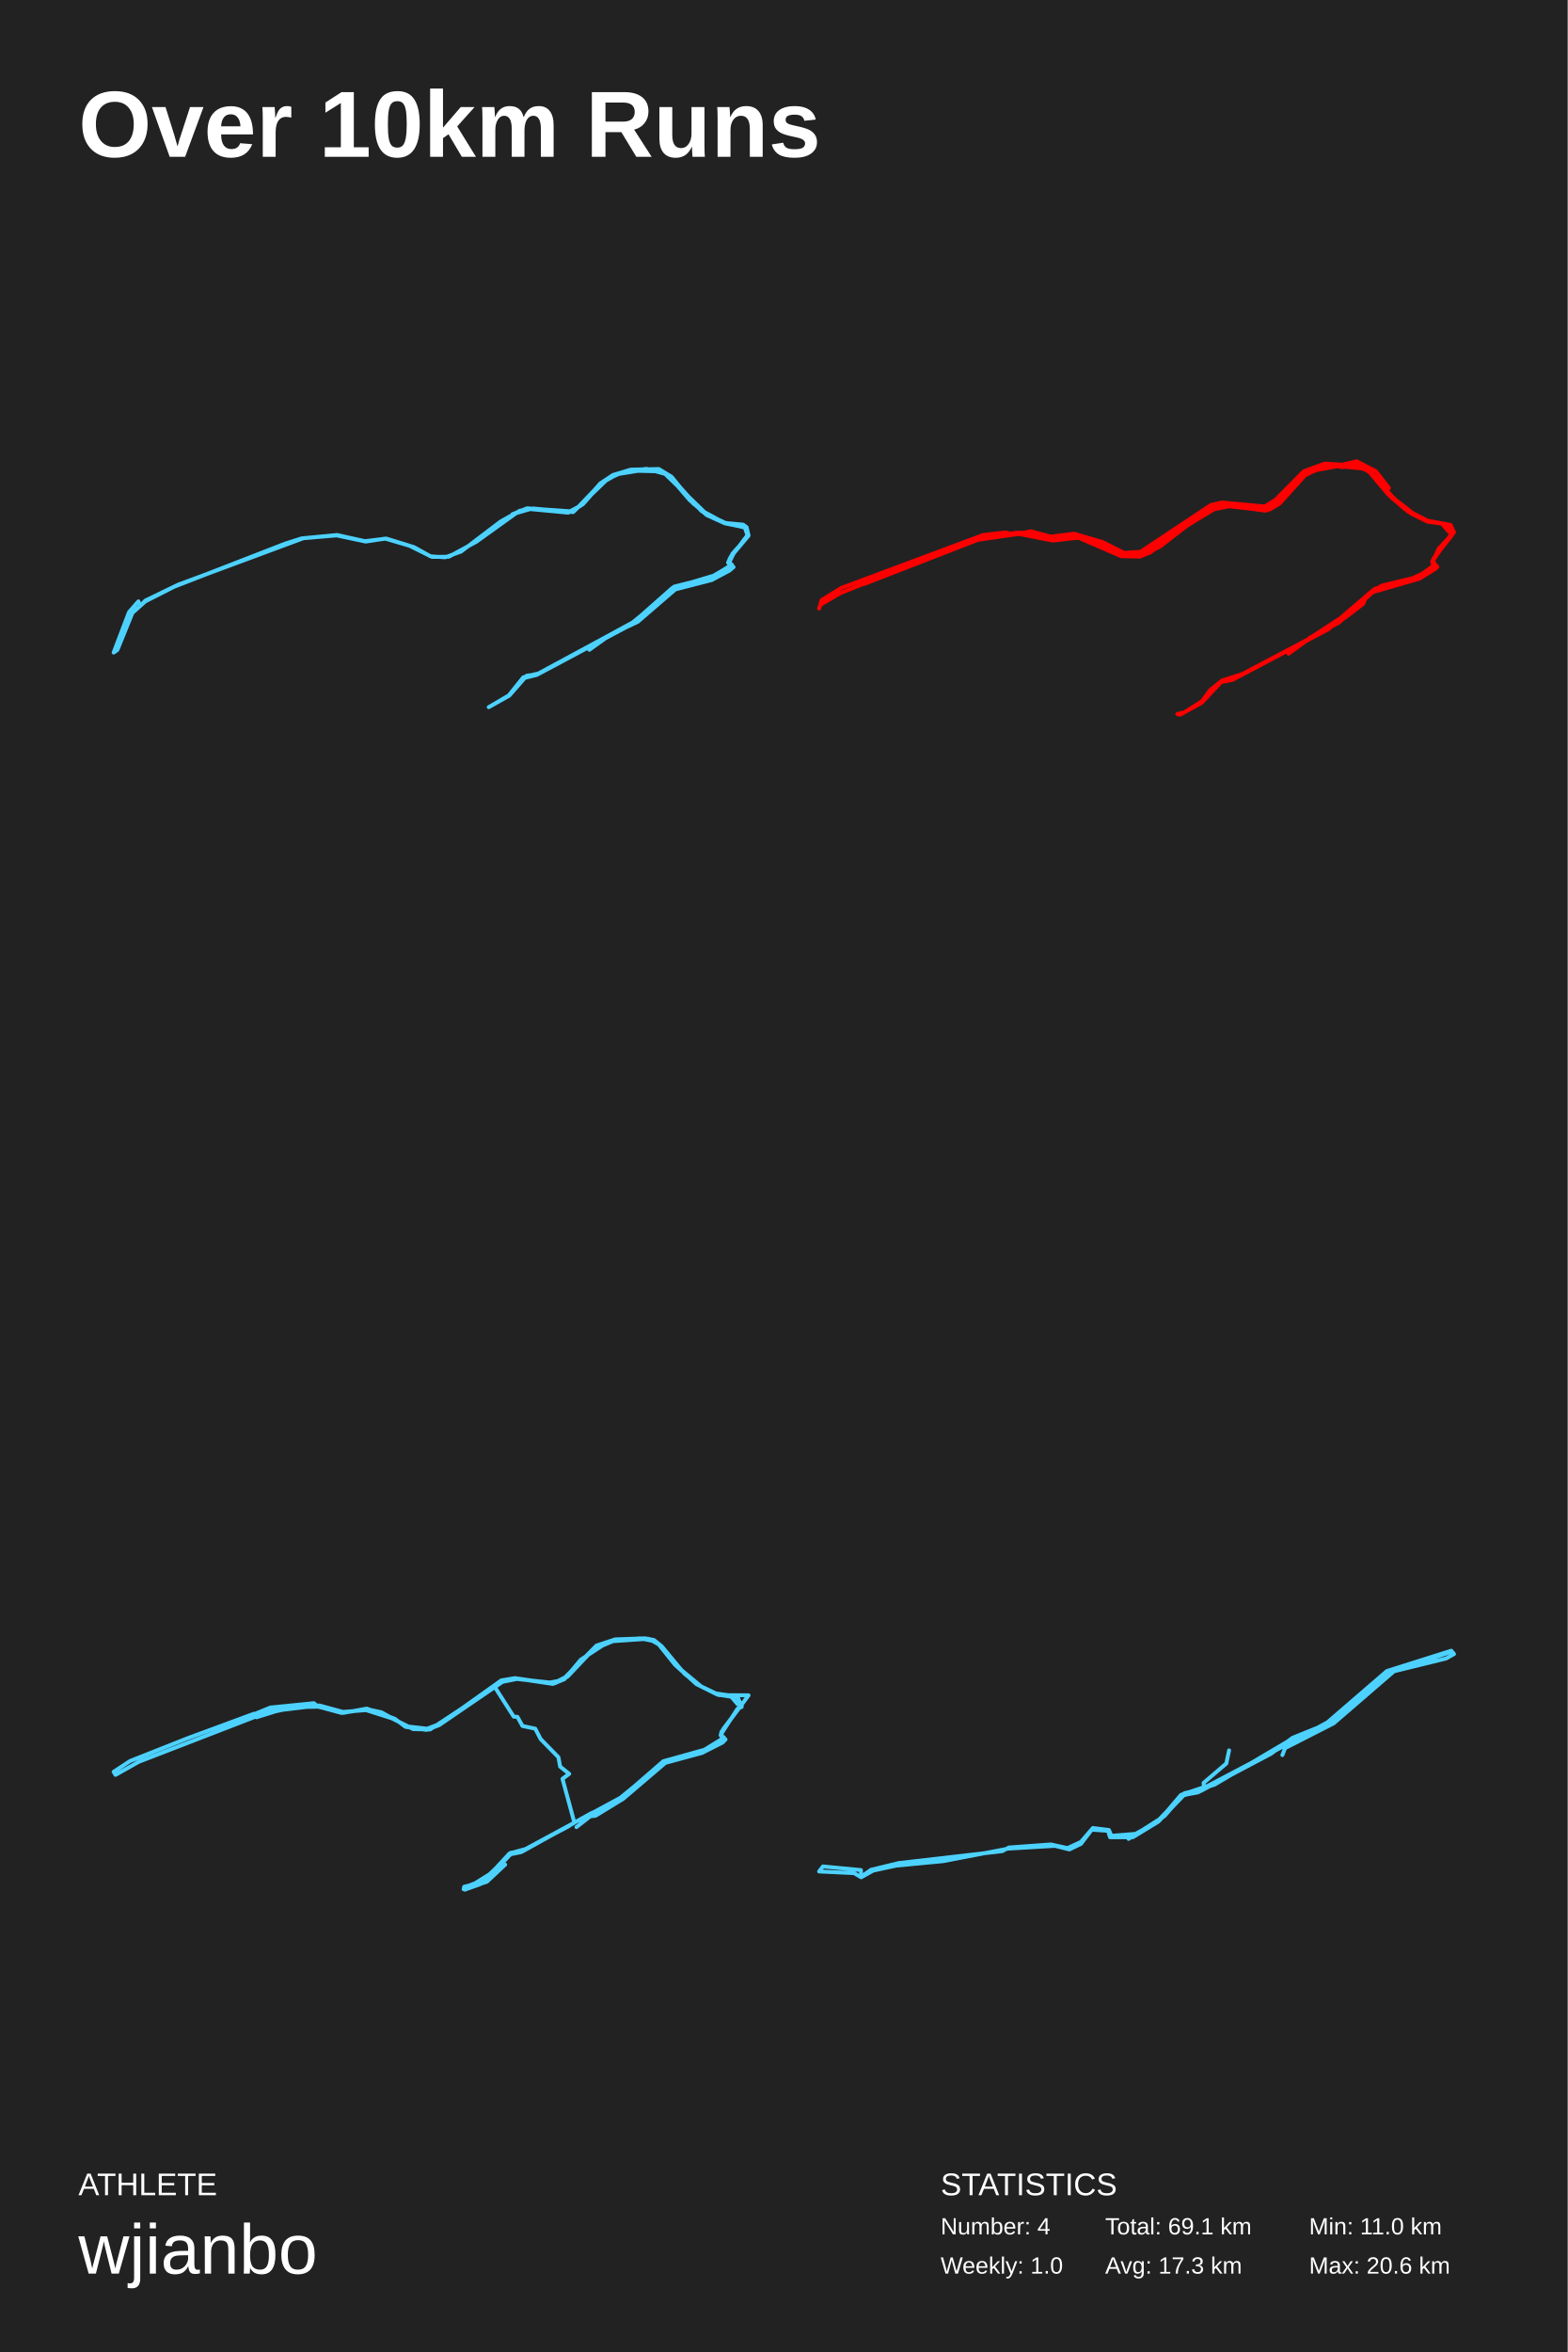
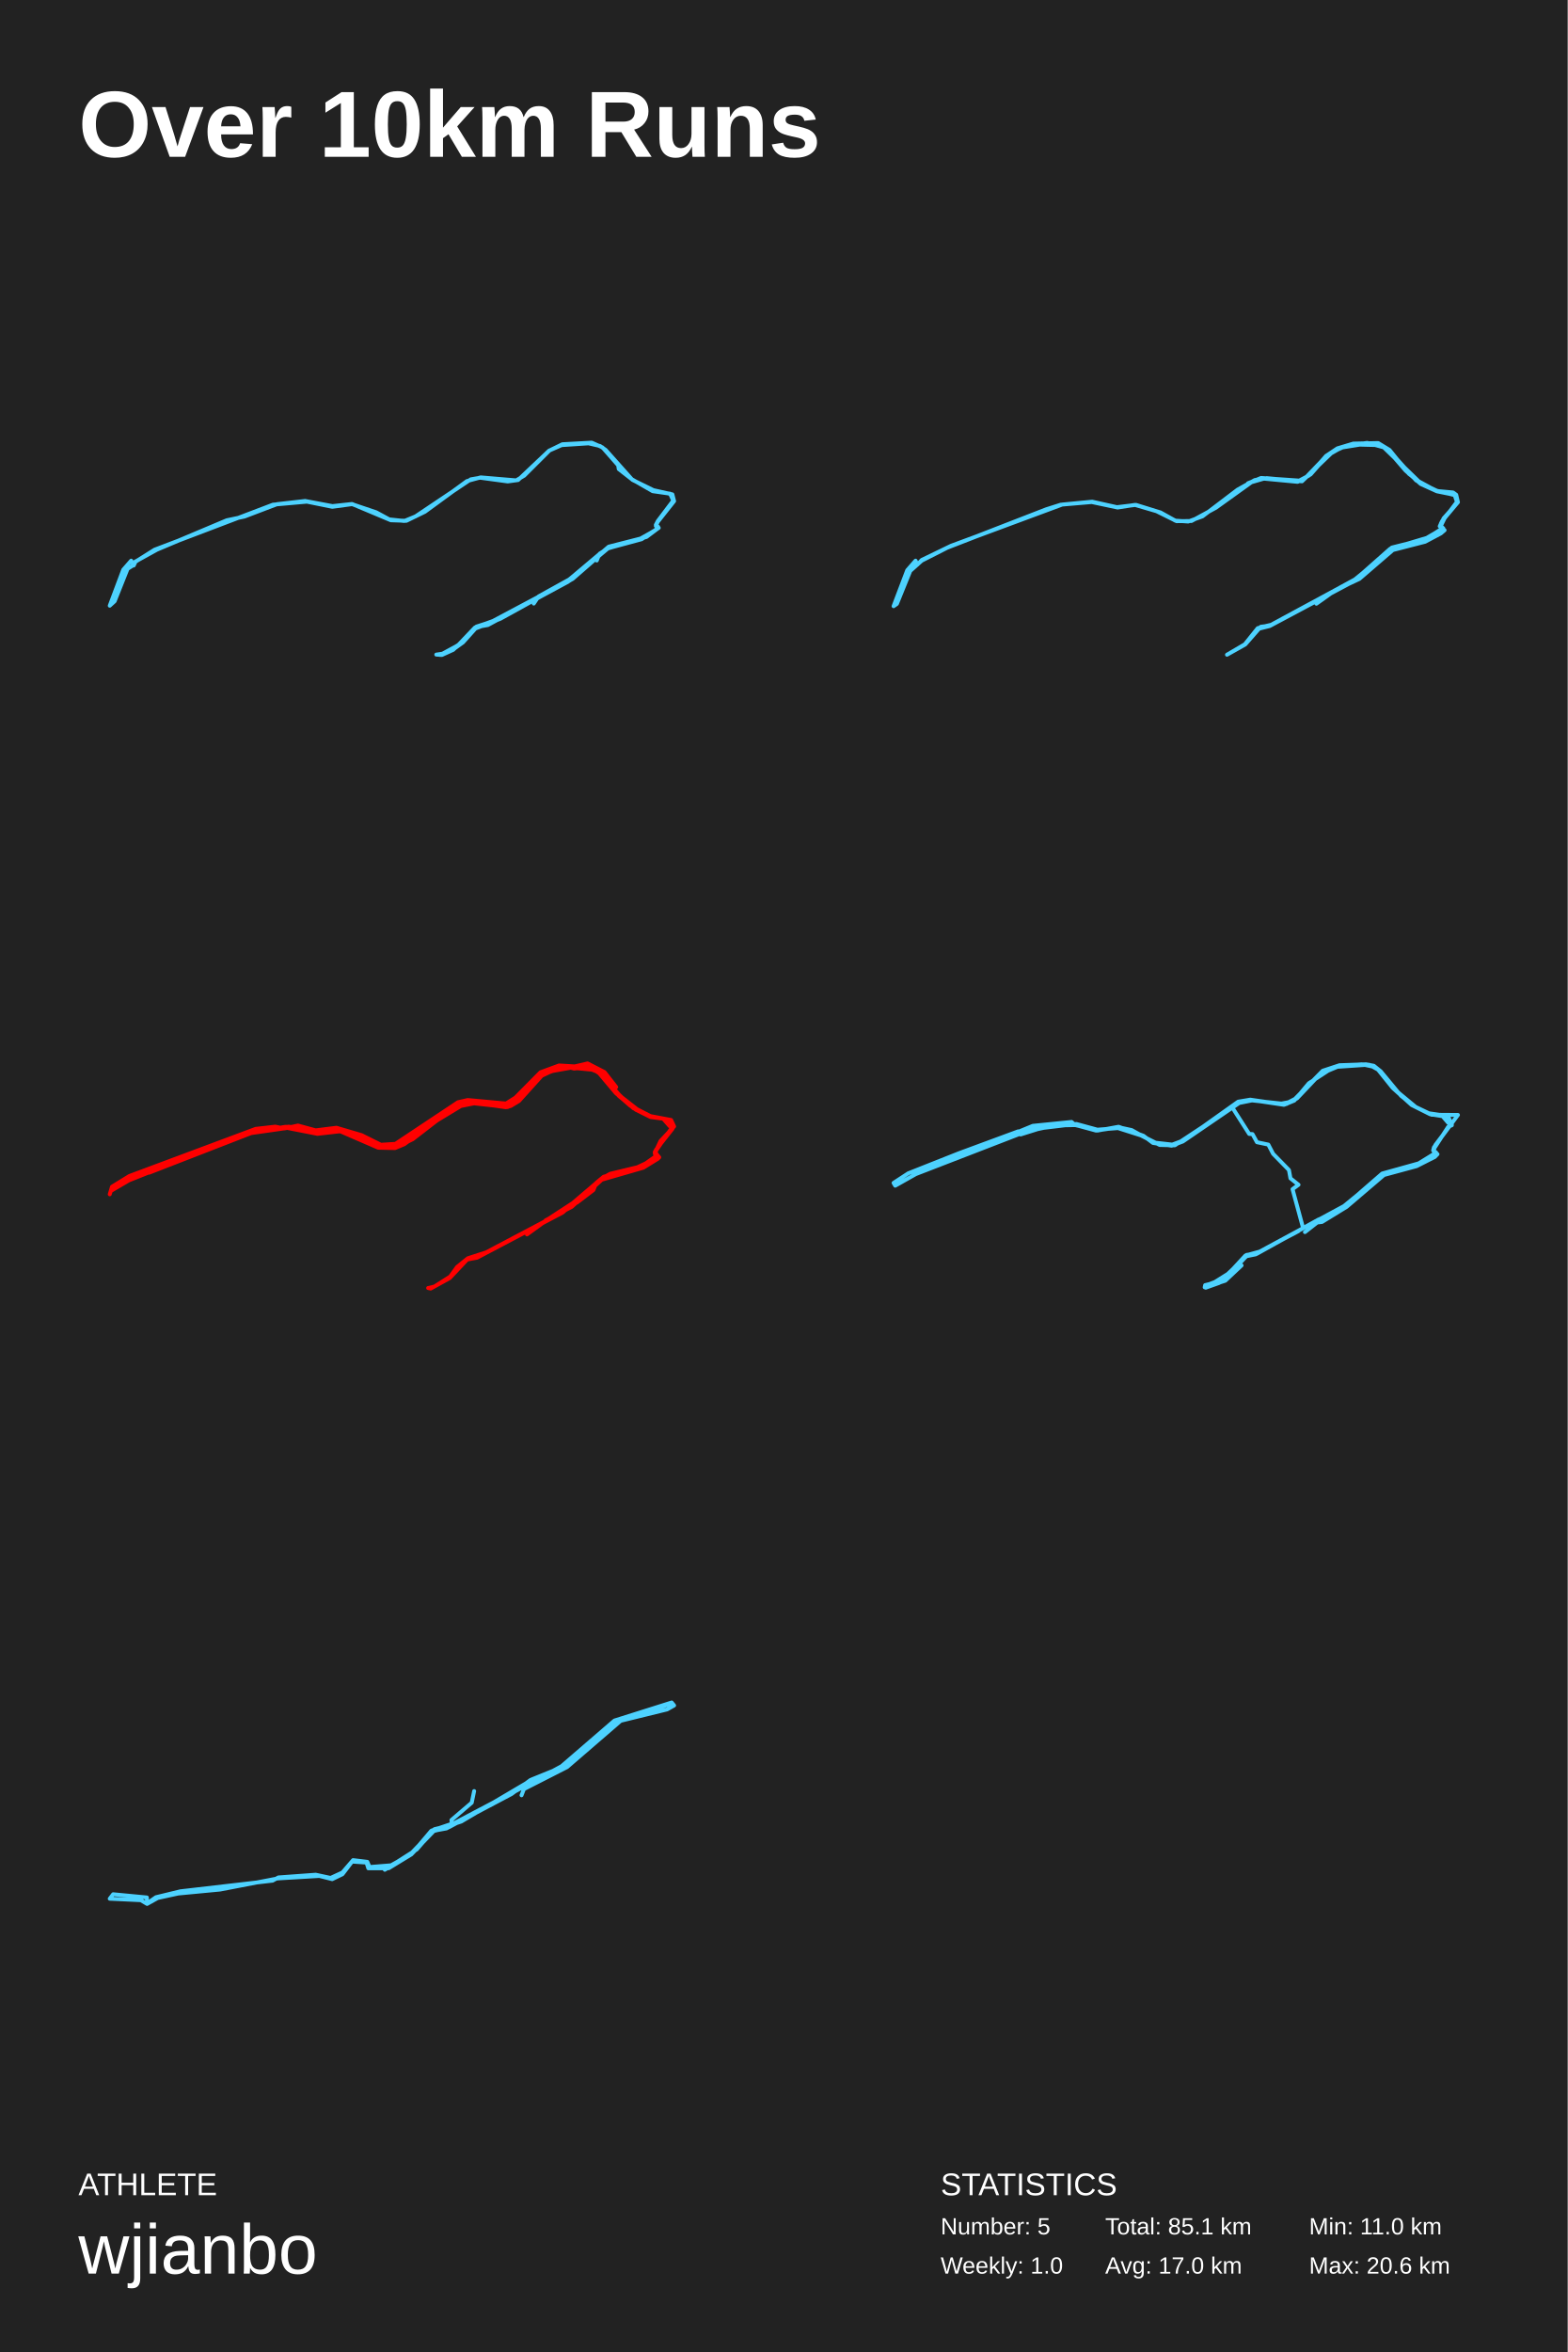
<svg xmlns="http://www.w3.org/2000/svg" baseProfile="full" height="300mm" version="1.1" viewBox="0,0,200,300" width="200mm">
  <defs />
  <rect fill="#222222" height="300" width="200" x="0" y="0" />
  <text fill="#FFFFFF" style="font-size:12px; font-family:Arial; font-weight:bold;" x="10" y="20">Over 10km Runs</text>
  <text fill="#FFFFFF" style="font-size:4px; font-family:Arial" x="10" y="280">ATHLETE</text>
  <text fill="#FFFFFF" style="font-size:9px; font-family:Arial" x="10" y="290">wjianbo</text>
  <text fill="#FFFFFF" style="font-size:4px; font-family:Arial" x="120" y="280">STATISTICS</text>
-   <text fill="#FFFFFF" style="font-size:3px; font-family:Arial" x="120" y="285">Number: 4</text>
+   <text fill="#FFFFFF" style="font-size:3px; font-family:Arial" x="120" y="285">Number: 5</text>
  <text fill="#FFFFFF" style="font-size:3px; font-family:Arial" x="120" y="290">Weekly: 1.0</text>
-   <text fill="#FFFFFF" style="font-size:3px; font-family:Arial" x="141" y="285">Total: 69.1 km</text>
-   <text fill="#FFFFFF" style="font-size:3px; font-family:Arial" x="141" y="290">Avg: 17.3 km</text>
+   <text fill="#FFFFFF" style="font-size:3px; font-family:Arial" x="141" y="285">Total: 85.1 km</text>
+   <text fill="#FFFFFF" style="font-size:3px; font-family:Arial" x="141" y="290">Avg: 17.0 km</text>
  <text fill="#FFFFFF" style="font-size:3px; font-family:Arial" x="167" y="285">Min: 11.0 km</text>
  <text fill="#FFFFFF" style="font-size:3px; font-family:Arial" x="167" y="290">Max: 20.6 km</text>
-   <polyline fill="none" points="75.183,82.88 77.926,80.923 81.35,79.322 86.156,75.179 90.797,73.984 93.045,72.789 93.582,72.332 92.942,71.772 93.066,71.315 95.356,68.265 94.964,67.095 92.447,66.739 90.158,65.697 87.992,63.791 85.187,60.537 82.485,59.8 79.535,60.181 77.514,61.096 73.12,65.316 67.696,64.935 66.149,65.24 60.765,69.103 57.259,71.01 55.113,71.035 52.246,69.612 49.132,68.697 46.657,69.078 42.944,68.29 38.489,68.671 36.405,69.332 22.194,74.848 18.543,76.704 16.893,78.178 14.974,82.906 14.5,83.236 16.46,78.076 17.656,76.704 17.903,77.288 18.543,76.602 22.751,74.568 38.715,68.646 43.006,68.239 46.553,69.027 49.297,68.697 52.824,69.79 54.928,70.959 56.784,71.086 58.826,70.349 63.88,66.511 66.334,65.138 68.046,64.858 72.687,65.29 74.09,64.502 76.586,61.655 78.401,60.588 80.257,60.028 84.527,60.13 89.869,65.316 92.262,66.612 95.211,67.349 95.479,68.341 93.602,70.578 93.004,71.798 93.107,72.306 90.983,73.603 85.971,75.102 80.113,79.881 68.479,86.083 66.953,86.464 64.973,88.726 62.353,90.2 64.911,88.701 66.767,86.388 68.603,85.981 80.938,79.271 85.764,75.001 91.23,73.374 93.293,72.052 92.88,71.772 93.21,71.035 95.417,68.341 95.191,67.299 92.53,66.765 89.498,65.189 85.537,60.791 84.073,60.054 82.031,59.952 78.731,60.486 76.73,61.63 74.358,64.324 72.502,65.392 67.634,64.935 65.365,65.595 67.242,64.833 72.728,65.214 73.78,64.655 76.751,61.554 78.194,60.588 80.484,59.901 84.052,59.825 85.682,60.817 88.466,64.248 90.343,65.672 92.571,66.714 94.799,66.917 95.252,67.248 95.5,68.315 93.437,70.629 92.984,71.696 93.396,72.052 90.653,73.653 86.012,74.823 81.061,79.22 68.686,85.905 67.159,86.261 66.334,86.947 67.201,86.184 68.273,86.057" stroke="#4dd2ff" stroke-linecap="round" stroke-linejoin="round" stroke-width="0.5" />
-   <polyline fill="none" points="164.384,83.383 167.419,81.181 170.798,79.43 175.125,75.531 181.087,73.807 183.154,72.534 183.369,72.321 182.723,71.552 185.22,68.13 184.833,66.936 182.207,66.459 179.215,64.92 177.127,63.09 174.608,60.092 172.865,59.403 171.143,59.588 169.959,59.27 166.687,60.411 163.243,64.231 162.059,64.947 161.349,65.133 156.871,64.496 155.3,64.708 151.447,67.043 147.981,69.722 145.484,70.942 143.16,70.916 138.166,68.661 136.358,68.502 134.528,68.926 131.084,67.971 129.685,67.944 125.164,68.714 118.857,70.995 107.234,75.637 104.651,77.149 104.5,77.627 104.823,76.539 107.32,75.001 125.444,68.236 128.264,67.918 129.534,68.183 131.514,67.759 134.054,68.448 137.046,68.077 140.641,69.138 143.418,70.518 145.506,70.385 154.482,64.416 155.881,64.098 161.37,64.602 162.726,63.753 166.321,60.119 168.99,59.137 171.25,59.27 173.08,58.845 175.512,60.092 177.191,62.241 176.847,62.612 179.645,65.265 182.271,66.512 183.929,66.777 184.854,67.838 185.349,67.812 182.831,71.473 183.046,72.109 180.98,73.621 175.362,75.266 169.485,80.253 157.216,86.725 155.795,86.99 153.298,89.643 150.564,91.155 150.198,91.075 151.102,90.863 153.363,89.43 154.353,88.051 155.903,86.805 158.529,85.956 166.773,81.606 171.25,78.688 171.552,78.82 173.919,77.017 174.328,75.982 174.996,75.425 176.33,74.682 180.851,73.595 183.068,72.03 182.745,71.711 182.895,71.234 185.263,68.236 185.156,67.308 184.51,66.857 182.121,66.539 180.033,65.504 177.6,63.541 175.168,60.543 174.027,59.774 170.712,59.456 167.892,59.96 166.493,60.623 162.963,64.337 161.607,65.106 156.785,64.575 154.138,65.106 146.776,70.438 145.441,70.995 143.03,70.942 137.585,68.581 134.313,68.953 129.986,68.104 124.777,68.846 110.161,74.523 125.207,68.581 130.223,67.918 134.442,68.926 137.219,68.422 140.232,69.35 143.569,70.942 145.743,70.783 154.654,64.761 155.795,64.496 161.628,64.92 163.135,63.965 165.632,61.233 167.096,60.225 168.99,59.588 173.037,59.27 174.587,59.854 177.815,63.567 180.334,65.53 182.099,66.406 185.069,66.963 185.5,67.891 183.541,69.987 182.723,71.738 182.895,72.215 182.142,72.852 179.817,73.94 175.383,75.107 169.722,79.934 167.053,81.367" stroke="#ff0000" stroke-linecap="round" stroke-linejoin="round" stroke-width="0.5" />
-   <polyline fill="none" points="73.54,233.048 75.298,231.674 75.985,231.594 79.523,229.427 84.884,224.855 89.56,223.587 92.176,222.265 92.562,221.869 91.94,221.34 92.047,220.891 95.5,216.24 91.726,216.213 89.452,215.103 86.128,212.354 84.027,209.738 82.74,209.024 77.657,209.368 74.097,211.694 72.017,214.178 70.537,214.786 66.077,214.125 64.104,214.522 56.019,220.045 54.41,220.653 51.73,220.257 50.357,219.226 46.797,217.931 43.752,218.486 40.835,217.561 38.862,217.482 33.351,218.671 17.695,224.723 14.736,226.388 14.5,225.992 16.602,224.617 23.872,221.737 32.386,218.592 32.407,218.962 35.474,217.957 40.749,217.535 43.752,218.354 47.205,218.09 48.663,218.407 51.923,220.204 54.496,220.495 56.19,219.86 63.954,214.337 65.691,214.046 69.894,214.654 71.181,214.416 72.103,213.94 76.092,209.896 78.494,209.104 82.311,208.971 83.426,209.183 84.413,209.976 87.329,213.491 89.238,214.997 91.34,216.002 93.162,216.266 94.106,217.376 94.621,217.217 94.621,217.72 94.106,217.931 92.154,220.944 91.983,221.393 92.369,221.631 90.096,223.217 84.842,224.644 78.129,230.141 75.427,231.277 66.634,236.166 65.176,236.457 62.753,239.047 59.986,240.606 62.688,238.914 65.004,236.404 67.042,235.849 79.416,229.163 84.627,224.644 89.86,223.19 91.919,221.922 92.305,221.578 91.94,221.314 92.262,220.547 94.535,217.535 94.149,216.557 91.49,216.134 88.852,214.812 86.214,212.434 84.263,209.896 83.34,209.315 81.71,208.971 78.558,209.183 75.706,210.372 72.403,213.861 70.859,214.68 65.905,214.152 64.104,214.495 54.861,220.6 52.695,220.547 49.992,219.173 46.497,218.063 43.559,218.486 40.642,217.693 39.12,217.72 35.602,218.142 32.729,219.041 32.622,218.565 34.487,217.799 40.042,217.244 40.578,217.693 43.666,218.433 46.668,218.063 49.692,219.015 52.544,220.442 54.346,220.574 56.212,219.86 63.074,215.103 65.541,218.962 66.012,218.988 66.656,220.151 68.286,220.495 68.972,221.816 71.245,224.142 71.459,225.331 72.618,226.256 71.76,226.89 73.282,232.493 66.463,236.245 65.154,236.51 61.659,239.813 59.236,240.738 59.3,241.029 61.23,240.342 64.447,237.831 62.109,240.024 59.15,240.976 59.214,240.659 60.715,240.289 62.795,238.888 65.154,236.325 66.548,236.113 72.596,232.916" stroke="#4dd2ff" stroke-linecap="round" stroke-linejoin="round" stroke-width="0.5" />
-   <polyline fill="none" points="163.6,223.864 163.946,222.976 170.141,219.816 177.835,213.176 184.491,211.542 185.5,210.974 185.241,210.655 177.489,213.034 170.228,219.283 166.655,221.307 165.243,221.556 154.956,227.628 151.094,228.906 147.781,232.351 144.525,234.339 141.614,234.339 141.355,233.522 139.28,233.38 137.897,235.191 136.427,235.901 134.583,235.44 128.618,235.795 120.32,237.393 114.326,237.961 111.387,238.6 109.86,239.452 108.966,238.919 104.5,238.706 104.99,238.067 109.831,238.529 109.86,239.381 111.128,238.493 114.643,237.641 127.869,236.114 128.705,235.653 134.065,235.262 136.197,235.724 137.897,234.943 139.424,233.167 141.47,233.416 141.787,234.161 144.87,233.913 147.55,232.422 151.094,228.729 153.313,228.196 169.162,219.852 176.942,213.14 185.154,210.548 177.259,213.176 169.507,219.603 153.256,228.409 150.806,229.048 148.559,231.64 143.977,234.552 148.04,232.031 150.662,228.942 154.466,227.663 162.534,223.402 165.07,221.592 169.45,219.816 176.769,213.424 184.52,210.903 177.288,213.14 169.824,219.568 165.617,221.84 164.897,221.663 162.16,223.687 152.823,228.622 150.893,228.977 153.601,227.983 153.544,227.415 156.454,224.929 156.8,223.26" stroke="#4dd2ff" stroke-linecap="round" stroke-linejoin="round" stroke-width="0.5" />
+   <polyline fill="none" points="68.096,76.986 68.702,76.081 73.031,73.685 77.654,69.729 81.726,68.689 83.579,67.649 83.964,67.197 83.67,66.949 83.927,66.451 85.89,63.852 85.486,62.97 83.267,62.653 80.589,61.116 78.938,59.828 78.864,59.353 76.865,57.07 75.489,56.459 71.747,56.663 70.077,57.476 66.886,60.664 65.858,61.274 61.327,60.89 59.566,61.365 54.21,65.276 51.844,66.429 49.862,66.361 44.91,64.281 42.415,64.552 38.929,63.897 35.352,64.304 31.188,65.886 28.932,66.361 20.017,70.114 17.155,71.696 17.063,72.058 16.275,72.555 14.624,76.692 14.0,77.257 15.724,72.668 16.733,71.515 17.063,72.125 17.284,71.651 19.723,70.114 34.82,64.372 39.15,63.987 42.396,64.643 44.91,64.304 47.991,65.344 49.661,66.248 51.587,66.451 53.018,65.864 60.062,61.139 61.254,60.935 64.776,61.41 66.097,61.229 70.059,57.476 71.655,56.776 75.085,56.55 76.553,56.889 77.268,57.386 80.68,61.207 83.358,62.518 85.78,63.06 86.0,63.919 83.909,66.564 83.67,67.084 84.037,67.333 81.854,68.78 77.58,69.933 72.462,74.205 62.245,79.721 60.869,79.969 57.824,82.885 56.375,83.541 55.659,83.496 56.723,83.337 58.484,82.252 60.777,79.924 63.015,79.201 72.04,74.409 76.388,70.746 76.131,71.492 76.479,70.633 77.929,69.707 81.818,68.689 83.835,67.469 82.478,68.486 77.488,69.978 73.049,73.843 63.822,78.93 60.649,80.173 59.071,81.936 57.659,82.953 56.154,83.541 58.447,82.298 60.594,80.037 62.905,79.201 72.169,74.273 75.507,71.583 72.701,74.047 70.793,75.087" stroke="#4dd2ff" stroke-linecap="round" stroke-linejoin="round" stroke-width="0.5" />
+   <polyline fill="none" points="167.94,77.005 170.379,75.265 173.422,73.841 177.694,70.159 181.82,69.097 183.818,68.035 184.295,67.628 183.727,67.131 183.837,66.724 185.872,64.013 185.523,62.974 183.286,62.657 181.251,61.731 179.326,60.036 176.833,57.144 174.431,56.489 171.809,56.828 170.012,57.641 166.107,61.392 161.285,61.053 159.91,61.324 155.125,64.759 152.008,66.453 150.101,66.476 147.552,65.21 144.784,64.397 142.584,64.736 139.283,64.036 135.323,64.374 133.471,64.962 120.839,69.865 117.594,71.514 116.127,72.825 114.422,77.027 114.0,77.321 115.742,72.734 116.805,71.514 117.025,72.034 117.594,71.424 121.334,69.616 135.525,64.352 139.338,63.99 142.492,64.691 144.93,64.397 148.066,65.369 149.936,66.408 151.586,66.521 153.401,65.866 157.893,62.454 160.075,61.234 161.597,60.985 165.722,61.369 166.969,60.669 169.187,58.138 170.801,57.189 172.451,56.692 176.246,56.782 180.995,61.392 183.121,62.544 185.743,63.199 185.982,64.081 184.313,66.069 183.782,67.154 183.873,67.605 181.985,68.758 177.529,70.091 172.322,74.339 161.982,79.851 160.625,80.19 158.865,82.201 156.536,83.511 158.81,82.178 160.46,80.122 162.092,79.761 173.056,73.796 177.346,70.001 182.205,68.554 184.038,67.38 183.672,67.131 183.965,66.476 185.927,64.081 185.725,63.154 183.36,62.68 180.665,61.279 177.144,57.37 175.843,56.715 174.028,56.624 171.094,57.099 169.316,58.116 167.207,60.511 165.557,61.46 161.23,61.053 159.213,61.64 160.882,60.963 165.759,61.301 166.694,60.804 169.334,58.048 170.617,57.189 172.652,56.579 175.824,56.511 177.273,57.392 179.748,60.443 181.416,61.708 183.396,62.635 185.377,62.815 185.78,63.109 186.0,64.058 184.167,66.114 183.763,67.063 184.13,67.38 181.691,68.803 177.566,69.842 173.166,73.751 162.165,79.693 160.808,80.01 160.075,80.62 160.845,79.942 161.798,79.829" stroke="#4dd2ff" stroke-linecap="round" stroke-linejoin="round" stroke-width="0.5" />
+   <polyline fill="none" points="67.23,157.451 69.928,155.494 72.932,153.938 76.778,150.472 82.078,148.939 83.914,147.808 84.106,147.619 83.532,146.935 85.751,143.893 85.407,142.832 83.073,142.408 80.413,141.04 78.557,139.413 76.318,136.749 74.769,136.136 73.238,136.301 72.185,136.018 69.277,137.032 66.216,140.427 65.163,141.064 64.532,141.229 60.552,140.663 59.155,140.852 55.731,142.927 52.65,145.308 50.431,146.393 48.364,146.369 43.925,144.365 42.318,144.224 40.691,144.601 37.63,143.752 36.386,143.728 32.368,144.412 26.762,146.44 16.43,150.566 14.134,151.91 14.0,152.335 14.287,151.368 16.507,150.001 32.617,143.988 35.124,143.705 36.252,143.941 38.013,143.563 40.271,144.176 42.93,143.846 46.125,144.79 48.594,146.016 50.45,145.898 58.428,140.592 59.672,140.309 64.551,140.757 65.757,140.003 68.952,136.772 71.324,135.9 73.334,136.018 74.96,135.64 77.122,136.749 78.614,138.659 78.308,138.989 80.796,141.347 83.13,142.455 84.603,142.691 85.426,143.634 85.866,143.611 83.627,146.865 83.819,147.43 81.982,148.774 76.988,150.236 71.765,154.669 60.858,160.422 59.596,160.658 57.376,163.016 54.946,164.36 54.621,164.289 55.424,164.1 57.433,162.827 58.314,161.601 59.691,160.493 62.026,159.738 69.354,155.872 73.334,153.278 73.601,153.396 75.706,151.793 76.07,150.873 76.663,150.378 77.849,149.718 81.867,148.751 83.838,147.36 83.551,147.077 83.685,146.652 85.79,143.988 85.694,143.163 85.12,142.762 82.996,142.479 81.14,141.559 78.978,139.814 76.816,137.15 75.802,136.466 72.855,136.183 70.349,136.631 69.105,137.22 65.967,140.522 64.762,141.205 60.476,140.734 58.122,141.205 51.579,145.945 50.392,146.44 48.249,146.393 43.408,144.294 40.5,144.624 36.654,143.87 32.024,144.53 19.032,149.576 32.407,144.294 36.865,143.705 40.615,144.601 43.083,144.153 45.762,144.978 48.728,146.393 50.66,146.251 58.581,140.899 59.596,140.663 64.781,141.04 66.12,140.191 68.34,137.763 69.641,136.867 71.324,136.301 74.922,136.018 76.299,136.536 79.169,139.838 81.408,141.583 82.977,142.361 85.617,142.856 86.0,143.681 84.259,145.544 83.532,147.1 83.685,147.525 83.015,148.091 80.949,149.057 77.007,150.095 71.975,154.386 69.602,155.659" stroke="#ff0000" stroke-linecap="round" stroke-linejoin="round" stroke-width="0.5" />
+   <polyline fill="none" points="166.48,157.154 168.043,155.932 168.653,155.862 171.798,153.935 176.564,149.871 180.72,148.744 183.045,147.569 183.388,147.217 182.836,146.747 182.931,146.348 186.0,142.213 182.645,142.189 180.624,141.203 177.67,138.759 175.801,136.434 174.658,135.799 170.14,136.105 166.975,138.172 165.126,140.38 163.811,140.921 159.846,140.334 158.092,140.686 150.905,145.596 149.476,146.136 147.093,145.784 145.873,144.868 142.708,143.716 140.002,144.21 137.409,143.388 135.655,143.317 130.756,144.374 116.84,149.754 114.21,151.234 114.0,150.881 115.868,149.66 122.33,147.099 129.898,144.304 129.917,144.633 132.643,143.74 137.333,143.364 140.002,144.092 143.071,143.857 144.367,144.139 147.264,145.737 149.552,145.995 151.058,145.431 157.959,140.521 159.503,140.263 163.239,140.803 164.383,140.592 165.203,140.169 168.748,136.575 170.883,135.87 174.276,135.752 175.268,135.94 176.145,136.645 178.737,139.77 180.434,141.109 182.302,142.001 183.922,142.236 184.761,143.223 185.218,143.082 185.218,143.529 184.761,143.716 183.026,146.395 182.874,146.794 183.217,147.005 181.196,148.415 176.526,149.683 170.559,154.57 168.157,155.58 160.342,159.925 159.045,160.184 156.891,162.486 154.432,163.872 156.834,162.368 158.893,160.137 160.704,159.644 171.703,153.7 176.335,149.683 180.986,148.391 182.817,147.264 183.16,146.958 182.836,146.723 183.122,146.042 185.142,143.364 184.799,142.495 182.435,142.119 180.091,140.944 177.746,138.83 176.011,136.575 175.191,136.058 173.743,135.752 170.94,135.94 168.405,136.998 165.469,140.099 164.097,140.827 159.693,140.357 158.092,140.662 149.876,146.089 147.951,146.042 145.549,144.821 142.442,143.834 139.83,144.21 137.237,143.505 135.884,143.529 132.758,143.904 130.203,144.703 130.108,144.28 131.766,143.599 136.704,143.106 137.18,143.505 139.925,144.163 142.594,143.834 145.282,144.68 147.817,145.948 149.419,146.066 151.077,145.431 157.177,141.203 159.369,144.633 159.789,144.656 160.361,145.69 161.809,145.995 162.419,147.17 164.44,149.237 164.631,150.294 165.66,151.116 164.898,151.68 166.251,156.66 160.189,159.996 159.026,160.231 155.919,163.167 153.765,163.989 153.822,164.248 155.538,163.637 158.397,161.405 156.319,163.355 153.689,164.201 153.746,163.919 155.08,163.59 156.929,162.345 159.026,160.066 160.265,159.878 165.641,157.036" stroke="#4dd2ff" stroke-linecap="round" stroke-linejoin="round" stroke-width="0.5" />
+   <polyline fill="none" points="66.534,228.99 66.841,228.201 72.348,225.392 79.187,219.49 85.104,218.038 86.0,217.533 85.769,217.248 78.879,219.363 72.425,224.919 69.249,226.718 67.994,226.939 58.85,232.336 55.417,233.472 52.472,236.534 49.577,238.301 46.99,238.301 46.76,237.575 44.916,237.449 43.686,239.059 42.38,239.69 40.741,239.28 35.439,239.595 28.062,241.016 22.734,241.521 20.122,242.089 18.764,242.846 17.97,242.373 14.0,242.183 14.435,241.615 18.739,242.026 18.764,242.783 19.891,241.994 23.016,241.237 34.773,239.879 35.515,239.469 40.28,239.122 42.175,239.532 43.686,238.838 45.044,237.26 46.862,237.481 47.144,238.143 49.885,237.923 52.267,236.597 55.417,233.314 57.39,232.841 71.477,225.424 78.393,219.458 85.693,217.154 78.674,219.49 71.784,225.203 57.338,233.03 55.161,233.599 53.163,235.903 49.091,238.491 52.702,236.25 55.033,233.504 58.414,232.368 65.586,228.58 67.84,226.97 71.733,225.392 78.239,219.711 85.129,217.469 78.7,219.458 72.066,225.171 68.327,227.191 67.686,227.033 65.253,228.832 56.954,233.22 55.238,233.535 57.646,232.652 57.594,232.147 60.181,229.937 60.489,228.454" stroke="#4dd2ff" stroke-linecap="round" stroke-linejoin="round" stroke-width="0.5" />
</svg>
